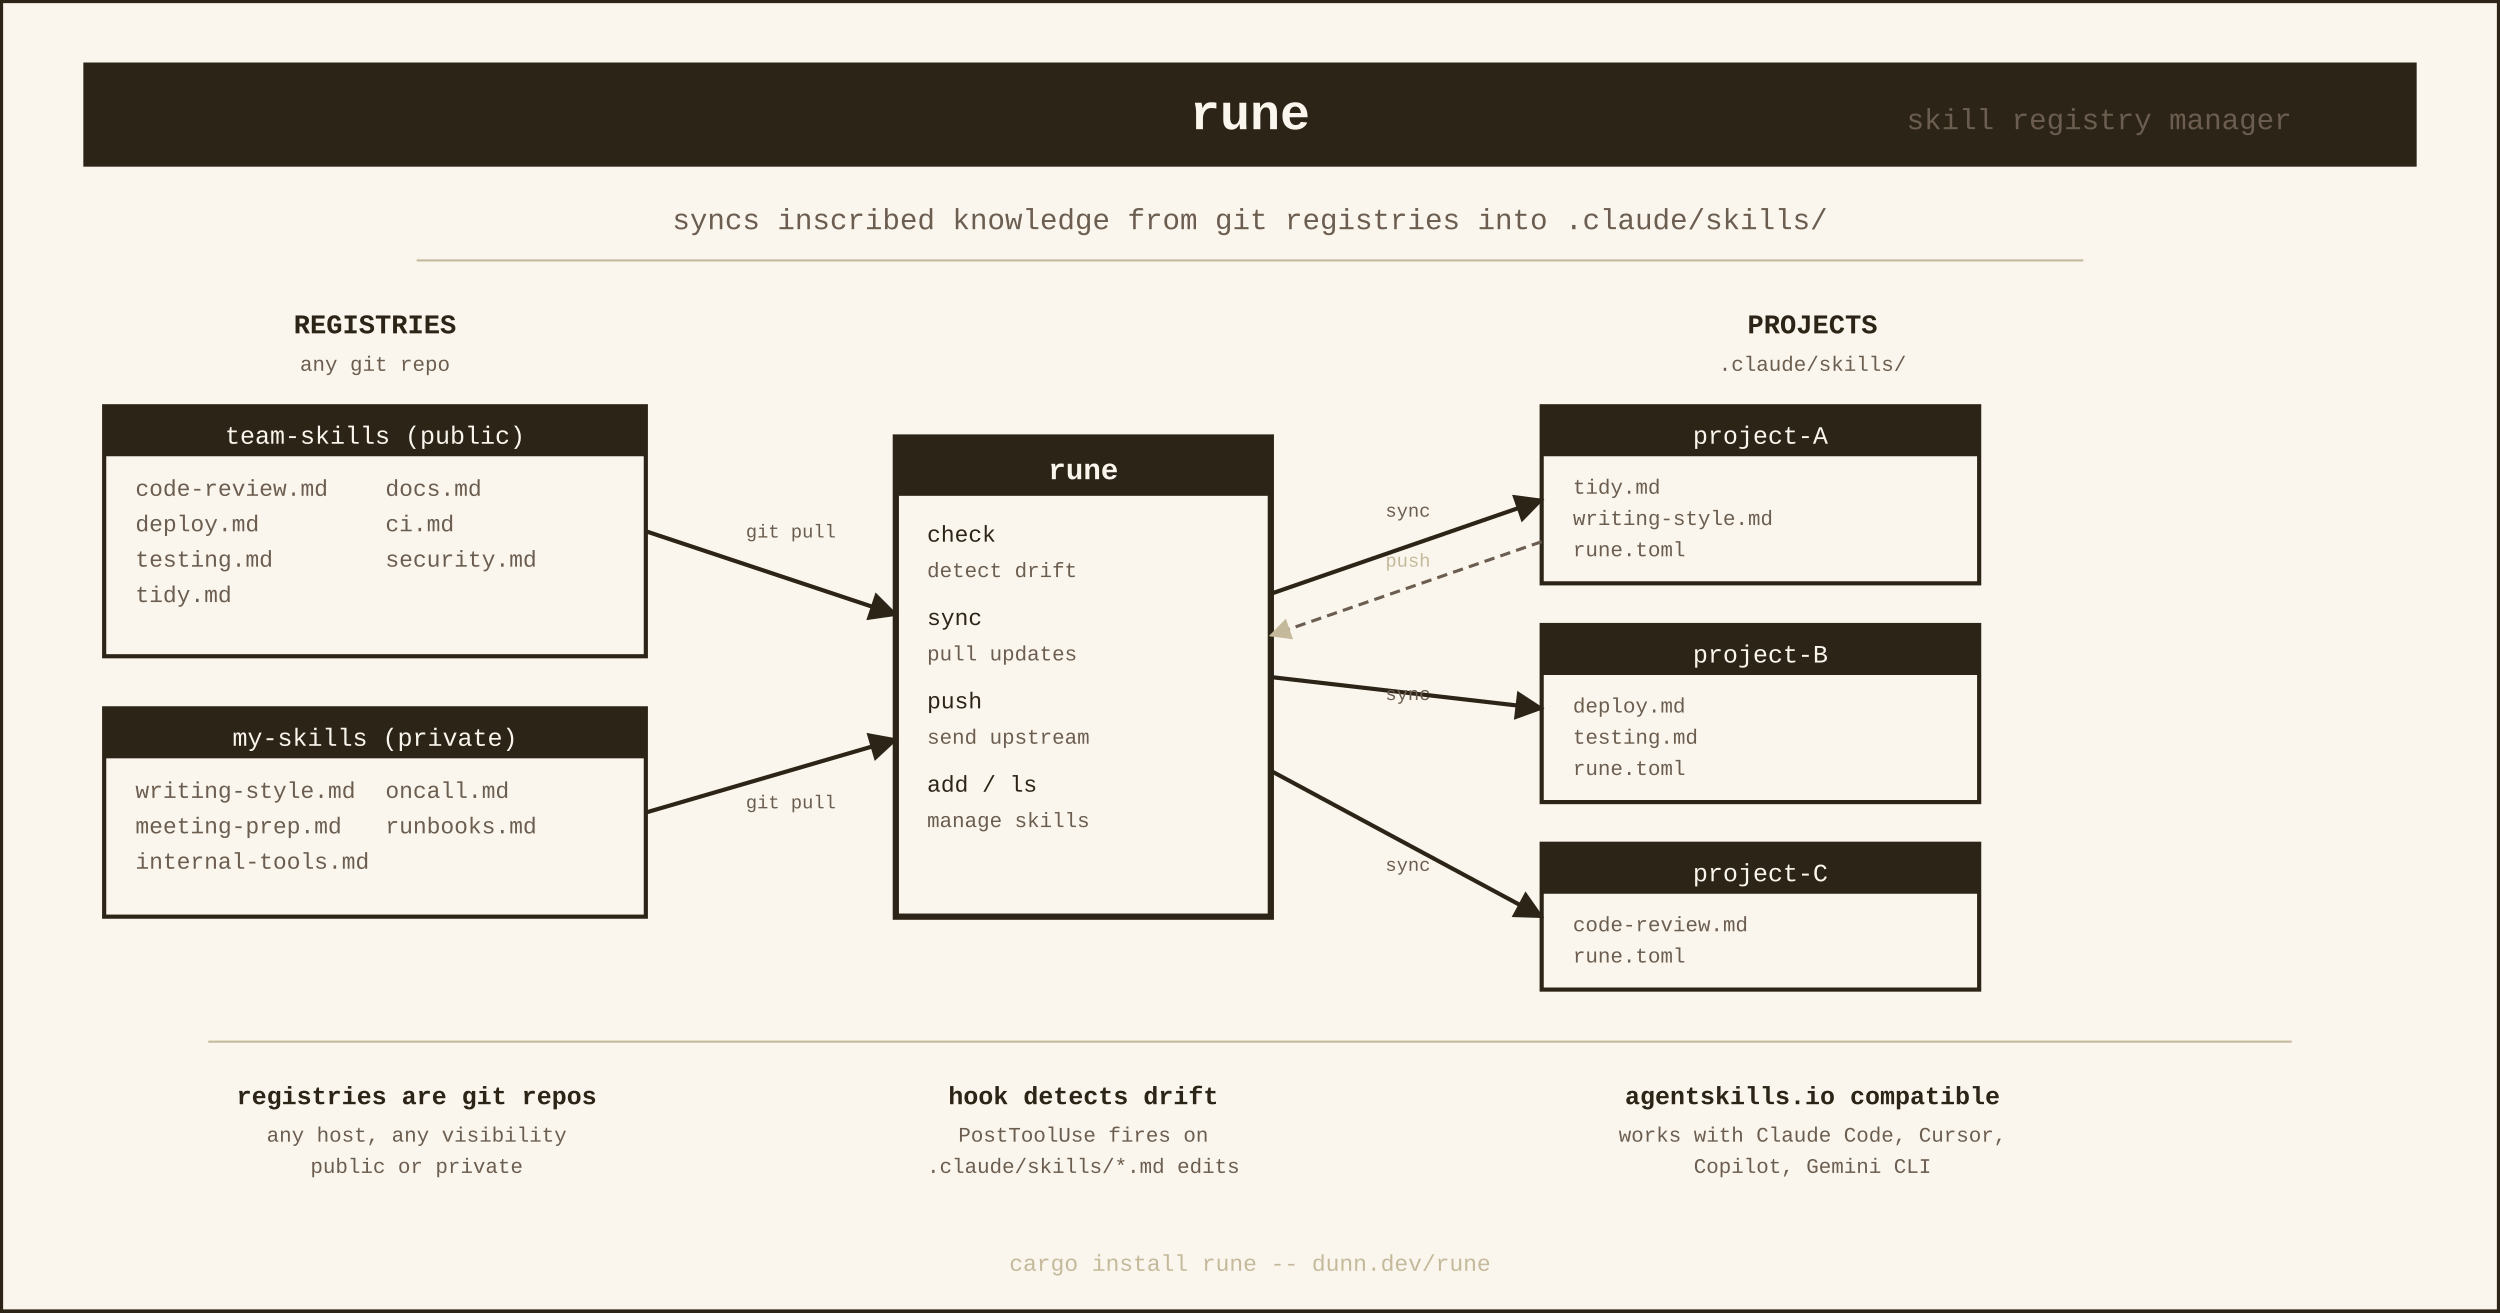
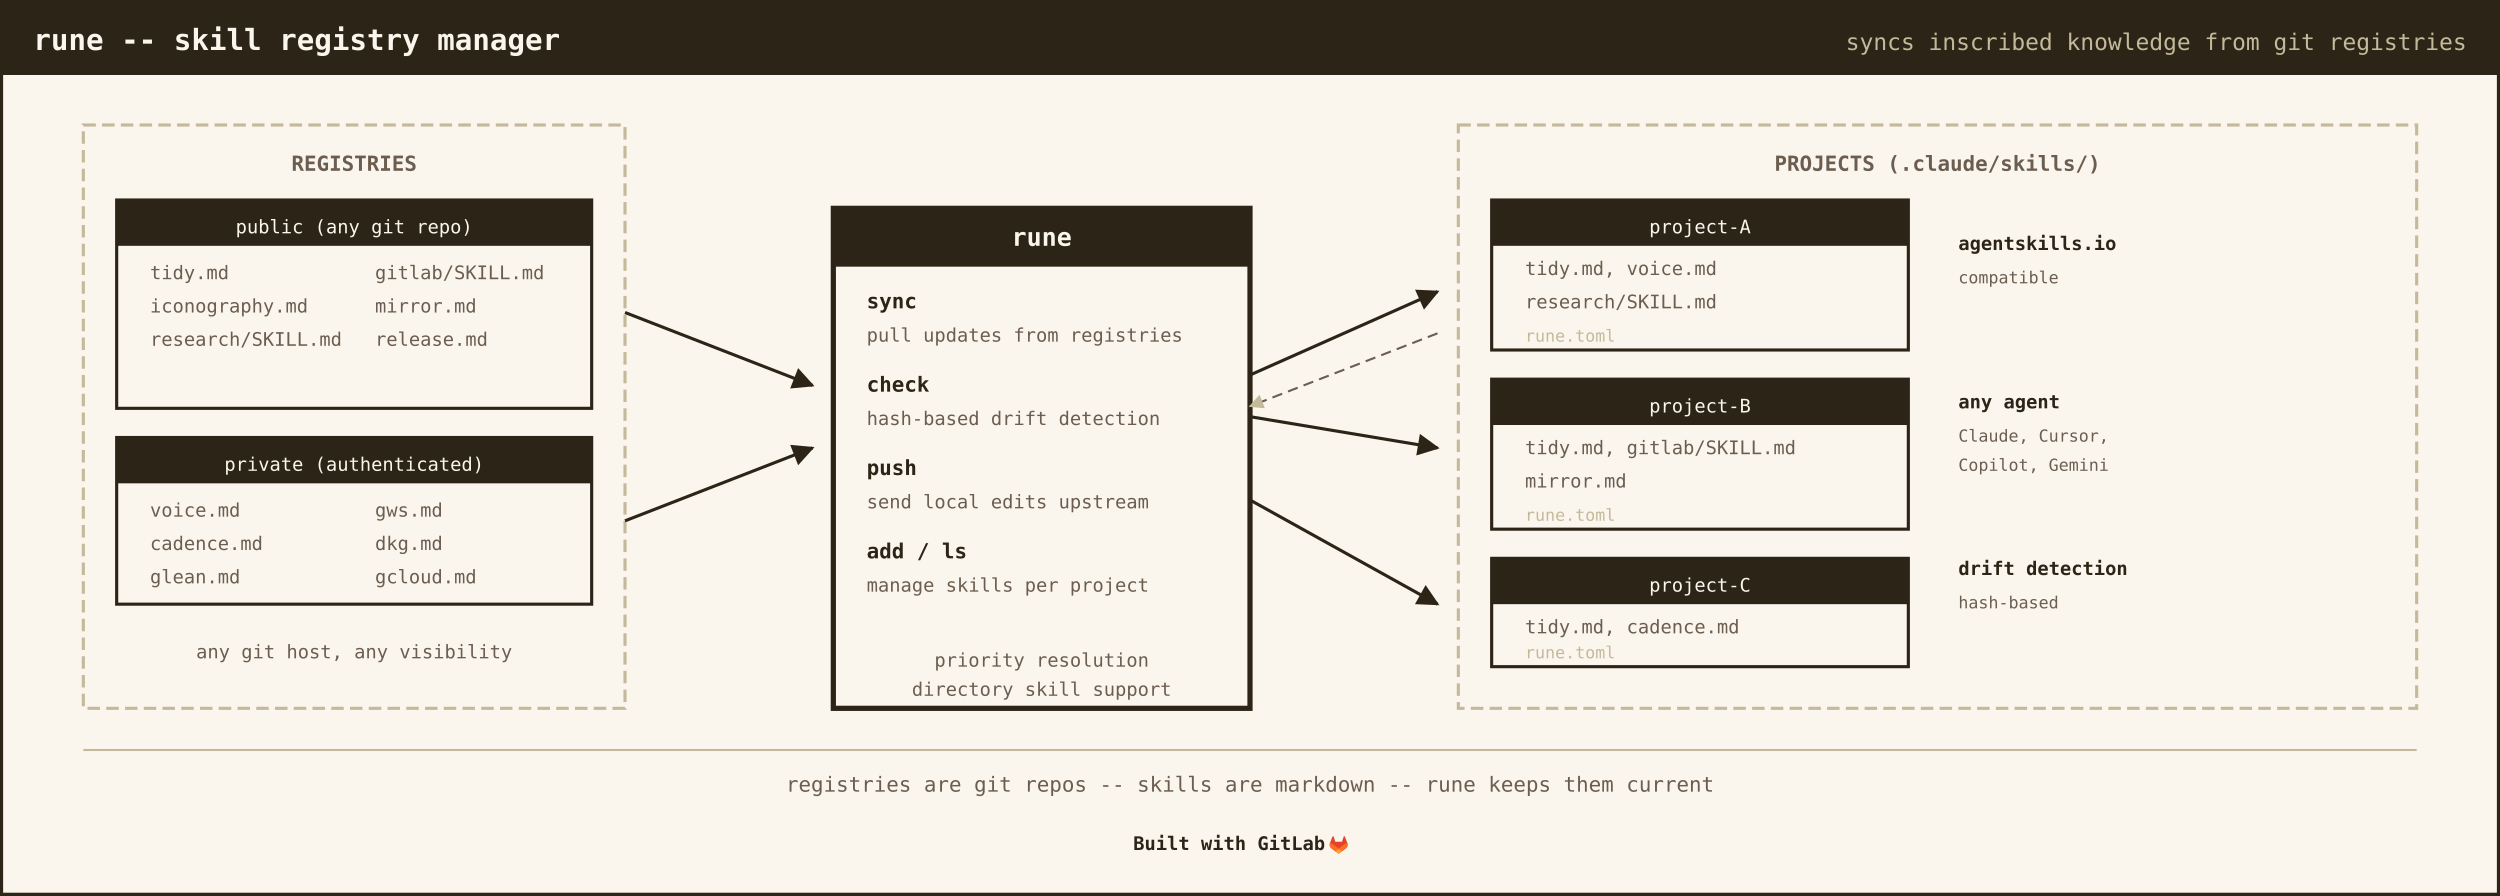
- <svg xmlns="http://www.w3.org/2000/svg" viewBox="0 0 1200 630" font-family="'Courier New', monospace">
-   <rect x="0" y="0" width="1200" height="630" fill="#faf6ed" stroke="#2c2417" stroke-width="3" />
-   <rect x="40" y="30" width="1120" height="50" fill="#2c2417" />
-   <text x="600" y="62" text-anchor="middle" font-size="24" fill="#faf6ed" font-weight="bold">rune</text>
-   <text x="1100" y="62" text-anchor="end" font-size="14" fill="#6b5d4f">skill registry manager</text>
-   <text x="600" y="110" text-anchor="middle" font-size="14" fill="#6b5d4f">syncs inscribed knowledge from git registries into .claude/skills/</text>
-   <line x1="200" y1="125" x2="1000" y2="125" stroke="#c4b99a" stroke-width="1" />
-   <text x="180" y="160" text-anchor="middle" font-size="13" fill="#2c2417" font-weight="bold">REGISTRIES</text>
-   <text x="180" y="178" text-anchor="middle" font-size="10" fill="#6b5d4f">any git repo</text>
-   <rect x="50" y="195" width="260" height="120" fill="none" stroke="#2c2417" stroke-width="2" />
-   <rect x="50" y="195" width="260" height="24" fill="#2c2417" />
-   <text x="180" y="213" text-anchor="middle" font-size="12" fill="#faf6ed">team-skills (public)</text>
-   <text x="65" y="238" font-size="11" fill="#6b5d4f">code-review.md</text>
-   <text x="65" y="255" font-size="11" fill="#6b5d4f">deploy.md</text>
-   <text x="65" y="272" font-size="11" fill="#6b5d4f">testing.md</text>
-   <text x="65" y="289" font-size="11" fill="#6b5d4f">tidy.md</text>
-   <text x="185" y="238" font-size="11" fill="#6b5d4f">docs.md</text>
-   <text x="185" y="255" font-size="11" fill="#6b5d4f">ci.md</text>
-   <text x="185" y="272" font-size="11" fill="#6b5d4f">security.md</text>
-   <rect x="50" y="340" width="260" height="100" fill="none" stroke="#2c2417" stroke-width="2" />
-   <rect x="50" y="340" width="260" height="24" fill="#2c2417" />
-   <text x="180" y="358" text-anchor="middle" font-size="12" fill="#faf6ed">my-skills (private)</text>
-   <text x="65" y="383" font-size="11" fill="#6b5d4f">writing-style.md</text>
-   <text x="65" y="400" font-size="11" fill="#6b5d4f">meeting-prep.md</text>
-   <text x="65" y="417" font-size="11" fill="#6b5d4f">internal-tools.md</text>
-   <text x="185" y="383" font-size="11" fill="#6b5d4f">oncall.md</text>
-   <text x="185" y="400" font-size="11" fill="#6b5d4f">runbooks.md</text>
-   <rect x="430" y="210" width="180" height="230" fill="none" stroke="#2c2417" stroke-width="3" />
-   <rect x="430" y="210" width="180" height="28" fill="#2c2417" />
-   <text x="520" y="230" text-anchor="middle" font-size="14" fill="#faf6ed" font-weight="bold">rune</text>
-   <text x="445" y="260" font-size="11" fill="#2c2417">check</text>
-   <text x="445" y="277" font-size="10" fill="#6b5d4f">  detect drift</text>
-   <text x="445" y="300" font-size="11" fill="#2c2417">sync</text>
-   <text x="445" y="317" font-size="10" fill="#6b5d4f">  pull updates</text>
-   <text x="445" y="340" font-size="11" fill="#2c2417">push</text>
-   <text x="445" y="357" font-size="10" fill="#6b5d4f">  send upstream</text>
-   <text x="445" y="380" font-size="11" fill="#2c2417">add / ls</text>
-   <text x="445" y="397" font-size="10" fill="#6b5d4f">  manage skills</text>
-   <text x="870" y="160" text-anchor="middle" font-size="13" fill="#2c2417" font-weight="bold">PROJECTS</text>
-   <text x="870" y="178" text-anchor="middle" font-size="10" fill="#6b5d4f">.claude/skills/</text>
-   <rect x="740" y="195" width="210" height="85" fill="none" stroke="#2c2417" stroke-width="2" />
-   <rect x="740" y="195" width="210" height="24" fill="#2c2417" />
-   <text x="845" y="213" text-anchor="middle" font-size="12" fill="#faf6ed">project-A</text>
-   <text x="755" y="237" font-size="10" fill="#6b5d4f">tidy.md</text>
-   <text x="755" y="252" font-size="10" fill="#6b5d4f">writing-style.md</text>
-   <text x="755" y="267" font-size="10" fill="#6b5d4f">rune.toml</text>
-   <rect x="740" y="300" width="210" height="85" fill="none" stroke="#2c2417" stroke-width="2" />
-   <rect x="740" y="300" width="210" height="24" fill="#2c2417" />
-   <text x="845" y="318" text-anchor="middle" font-size="12" fill="#faf6ed">project-B</text>
-   <text x="755" y="342" font-size="10" fill="#6b5d4f">deploy.md</text>
-   <text x="755" y="357" font-size="10" fill="#6b5d4f">testing.md</text>
-   <text x="755" y="372" font-size="10" fill="#6b5d4f">rune.toml</text>
-   <rect x="740" y="405" width="210" height="70" fill="none" stroke="#2c2417" stroke-width="2" />
-   <rect x="740" y="405" width="210" height="24" fill="#2c2417" />
-   <text x="845" y="423" text-anchor="middle" font-size="12" fill="#faf6ed">project-C</text>
-   <text x="755" y="447" font-size="10" fill="#6b5d4f">code-review.md</text>
-   <text x="755" y="462" font-size="10" fill="#6b5d4f">rune.toml</text>
-   <line x1="310" y1="255" x2="430" y2="295" stroke="#2c2417" stroke-width="2" marker-end="url(#arr)" />
-   <line x1="310" y1="390" x2="430" y2="355" stroke="#2c2417" stroke-width="2" marker-end="url(#arr)" />
-   <text x="358" y="258" font-size="9" fill="#6b5d4f">git pull</text>
-   <text x="358" y="388" font-size="9" fill="#6b5d4f">git pull</text>
-   <line x1="610" y1="285" x2="740" y2="240" stroke="#2c2417" stroke-width="2" marker-end="url(#arr)" />
-   <line x1="610" y1="325" x2="740" y2="340" stroke="#2c2417" stroke-width="2" marker-end="url(#arr)" />
-   <line x1="610" y1="370" x2="740" y2="440" stroke="#2c2417" stroke-width="2" marker-end="url(#arr)" />
-   <text x="665" y="248" font-size="9" fill="#6b5d4f">sync</text>
-   <text x="665" y="336" font-size="9" fill="#6b5d4f">sync</text>
-   <text x="665" y="418" font-size="9" fill="#6b5d4f">sync</text>
-   <line x1="740" y1="260" x2="610" y2="305" stroke="#6b5d4f" stroke-width="1.5" stroke-dasharray="5,3" marker-end="url(#arr-dim)" />
-   <text x="665" y="272" font-size="9" fill="#c4b99a">push</text>
-   <line x1="100" y1="500" x2="1100" y2="500" stroke="#c4b99a" stroke-width="1" />
-   <text x="200" y="530" text-anchor="middle" font-size="12" fill="#2c2417" font-weight="bold">registries are git repos</text>
-   <text x="200" y="548" text-anchor="middle" font-size="10" fill="#6b5d4f">any host, any visibility</text>
-   <text x="200" y="563" text-anchor="middle" font-size="10" fill="#6b5d4f">public or private</text>
-   <text x="520" y="530" text-anchor="middle" font-size="12" fill="#2c2417" font-weight="bold">hook detects drift</text>
-   <text x="520" y="548" text-anchor="middle" font-size="10" fill="#6b5d4f">PostToolUse fires on</text>
-   <text x="520" y="563" text-anchor="middle" font-size="10" fill="#6b5d4f">.claude/skills/*.md edits</text>
-   <text x="870" y="530" text-anchor="middle" font-size="12" fill="#2c2417" font-weight="bold">agentskills.io compatible</text>
-   <text x="870" y="548" text-anchor="middle" font-size="10" fill="#6b5d4f">works with Claude Code, Cursor,</text>
-   <text x="870" y="563" text-anchor="middle" font-size="10" fill="#6b5d4f">Copilot, Gemini CLI</text>
-   <text x="600" y="610" text-anchor="middle" font-size="11" fill="#c4b99a">cargo install rune -- dunn.dev/rune</text>
+ <svg xmlns="http://www.w3.org/2000/svg" viewBox="0 0 1200 430">
  <defs>
    <marker id="arr" viewBox="0 0 10 10" refX="9" refY="5" markerWidth="7" markerHeight="7" orient="auto-start-reverse">
      <path d="M 0 0 L 10 5 L 0 10 z" fill="#2c2417" />
    </marker>
    <marker id="arr-dim" viewBox="0 0 10 10" refX="9" refY="5" markerWidth="7" markerHeight="7" orient="auto-start-reverse">
      <path d="M 0 0 L 10 5 L 0 10 z" fill="#c4b99a" />
    </marker>
  </defs>
+   <rect x="0" y="0" width="1200" height="430" fill="#faf6ed" stroke="#2c2417" stroke-width="3" />
+   <rect x="0" y="0" width="1200" height="36" fill="#2c2417" />
+   <text x="16" y="24" font-family="'IBM Plex Mono', monospace" font-size="14" fill="#faf6ed" font-weight="bold">rune -- skill registry manager</text>
+   <text x="1184" y="24" font-family="'IBM Plex Mono', monospace" font-size="11" fill="#c4b99a" text-anchor="end">syncs inscribed knowledge from git registries</text>
+   <rect x="40" y="60" width="260" height="280" fill="none" stroke="#c4b99a" stroke-width="1.5" stroke-dasharray="6,3" />
+   <text x="170" y="82" font-family="'IBM Plex Mono', monospace" font-size="10" fill="#6b5d4f" text-anchor="middle" font-weight="bold">REGISTRIES</text>
+   <rect x="56" y="96" width="228" height="100" fill="none" stroke="#2c2417" stroke-width="1.5" />
+   <rect x="56" y="96" width="228" height="22" fill="#2c2417" />
+   <text x="170" y="112" font-family="'IBM Plex Mono', monospace" font-size="9" fill="#faf6ed" text-anchor="middle">public (any git repo)</text>
+   <text x="72" y="134" font-family="'IBM Plex Mono', monospace" font-size="9" fill="#6b5d4f">tidy.md</text>
+   <text x="72" y="150" font-family="'IBM Plex Mono', monospace" font-size="9" fill="#6b5d4f">iconography.md</text>
+   <text x="72" y="166" font-family="'IBM Plex Mono', monospace" font-size="9" fill="#6b5d4f">research/SKILL.md</text>
+   <text x="180" y="134" font-family="'IBM Plex Mono', monospace" font-size="9" fill="#6b5d4f">gitlab/SKILL.md</text>
+   <text x="180" y="150" font-family="'IBM Plex Mono', monospace" font-size="9" fill="#6b5d4f">mirror.md</text>
+   <text x="180" y="166" font-family="'IBM Plex Mono', monospace" font-size="9" fill="#6b5d4f">release.md</text>
+   <rect x="56" y="210" width="228" height="80" fill="none" stroke="#2c2417" stroke-width="1.5" />
+   <rect x="56" y="210" width="228" height="22" fill="#2c2417" />
+   <text x="170" y="226" font-family="'IBM Plex Mono', monospace" font-size="9" fill="#faf6ed" text-anchor="middle">private (authenticated)</text>
+   <text x="72" y="248" font-family="'IBM Plex Mono', monospace" font-size="9" fill="#6b5d4f">voice.md</text>
+   <text x="72" y="264" font-family="'IBM Plex Mono', monospace" font-size="9" fill="#6b5d4f">cadence.md</text>
+   <text x="72" y="280" font-family="'IBM Plex Mono', monospace" font-size="9" fill="#6b5d4f">glean.md</text>
+   <text x="180" y="248" font-family="'IBM Plex Mono', monospace" font-size="9" fill="#6b5d4f">gws.md</text>
+   <text x="180" y="264" font-family="'IBM Plex Mono', monospace" font-size="9" fill="#6b5d4f">dkg.md</text>
+   <text x="180" y="280" font-family="'IBM Plex Mono', monospace" font-size="9" fill="#6b5d4f">gcloud.md</text>
+   <text x="170" y="316" font-family="'IBM Plex Mono', monospace" font-size="9" fill="#6b5d4f" text-anchor="middle">any git host, any visibility</text>
+   <line x1="300" y1="150" x2="390" y2="185" stroke="#2c2417" stroke-width="1.5" marker-end="url(#arr)" />
+   <line x1="300" y1="250" x2="390" y2="215" stroke="#2c2417" stroke-width="1.5" marker-end="url(#arr)" />
+   <rect x="400" y="100" width="200" height="240" fill="none" stroke="#2c2417" stroke-width="2.5" />
+   <rect x="400" y="100" width="200" height="28" fill="#2c2417" />
+   <text x="500" y="118" font-family="'IBM Plex Mono', monospace" font-size="12" fill="#faf6ed" text-anchor="middle" font-weight="bold">rune</text>
+   <text x="416" y="148" font-family="'IBM Plex Mono', monospace" font-size="10" fill="#2c2417" font-weight="bold">sync</text>
+   <text x="416" y="164" font-family="'IBM Plex Mono', monospace" font-size="9" fill="#6b5d4f">  pull updates from registries</text>
+   <text x="416" y="188" font-family="'IBM Plex Mono', monospace" font-size="10" fill="#2c2417" font-weight="bold">check</text>
+   <text x="416" y="204" font-family="'IBM Plex Mono', monospace" font-size="9" fill="#6b5d4f">  hash-based drift detection</text>
+   <text x="416" y="228" font-family="'IBM Plex Mono', monospace" font-size="10" fill="#2c2417" font-weight="bold">push</text>
+   <text x="416" y="244" font-family="'IBM Plex Mono', monospace" font-size="9" fill="#6b5d4f">  send local edits upstream</text>
+   <text x="416" y="268" font-family="'IBM Plex Mono', monospace" font-size="10" fill="#2c2417" font-weight="bold">add / ls</text>
+   <text x="416" y="284" font-family="'IBM Plex Mono', monospace" font-size="9" fill="#6b5d4f">  manage skills per project</text>
+   <text x="500" y="320" font-family="'IBM Plex Mono', monospace" font-size="9" fill="#6b5d4f" text-anchor="middle">priority resolution</text>
+   <text x="500" y="334" font-family="'IBM Plex Mono', monospace" font-size="9" fill="#6b5d4f" text-anchor="middle">directory skill support</text>
+   <line x1="600" y1="180" x2="690" y2="140" stroke="#2c2417" stroke-width="1.5" marker-end="url(#arr)" />
+   <line x1="600" y1="200" x2="690" y2="215" stroke="#2c2417" stroke-width="1.5" marker-end="url(#arr)" />
+   <line x1="600" y1="240" x2="690" y2="290" stroke="#2c2417" stroke-width="1.5" marker-end="url(#arr)" />
+   <line x1="690" y1="160" x2="600" y2="195" stroke="#6b5d4f" stroke-width="1" stroke-dasharray="5,3" marker-end="url(#arr-dim)" />
+   <rect x="700" y="60" width="460" height="280" fill="none" stroke="#c4b99a" stroke-width="1.5" stroke-dasharray="6,3" />
+   <text x="930" y="82" font-family="'IBM Plex Mono', monospace" font-size="10" fill="#6b5d4f" text-anchor="middle" font-weight="bold">PROJECTS (.claude/skills/)</text>
+   <rect x="716" y="96" width="200" height="72" fill="none" stroke="#2c2417" stroke-width="1.5" />
+   <rect x="716" y="96" width="200" height="22" fill="#2c2417" />
+   <text x="816" y="112" font-family="'IBM Plex Mono', monospace" font-size="9" fill="#faf6ed" text-anchor="middle">project-A</text>
+   <text x="732" y="132" font-family="'IBM Plex Mono', monospace" font-size="9" fill="#6b5d4f">tidy.md, voice.md</text>
+   <text x="732" y="148" font-family="'IBM Plex Mono', monospace" font-size="9" fill="#6b5d4f">research/SKILL.md</text>
+   <text x="732" y="164" font-family="'IBM Plex Mono', monospace" font-size="8" fill="#c4b99a">rune.toml</text>
+   <rect x="716" y="182" width="200" height="72" fill="none" stroke="#2c2417" stroke-width="1.5" />
+   <rect x="716" y="182" width="200" height="22" fill="#2c2417" />
+   <text x="816" y="198" font-family="'IBM Plex Mono', monospace" font-size="9" fill="#faf6ed" text-anchor="middle">project-B</text>
+   <text x="732" y="218" font-family="'IBM Plex Mono', monospace" font-size="9" fill="#6b5d4f">tidy.md, gitlab/SKILL.md</text>
+   <text x="732" y="234" font-family="'IBM Plex Mono', monospace" font-size="9" fill="#6b5d4f">mirror.md</text>
+   <text x="732" y="250" font-family="'IBM Plex Mono', monospace" font-size="8" fill="#c4b99a">rune.toml</text>
+   <rect x="716" y="268" width="200" height="52" fill="none" stroke="#2c2417" stroke-width="1.5" />
+   <rect x="716" y="268" width="200" height="22" fill="#2c2417" />
+   <text x="816" y="284" font-family="'IBM Plex Mono', monospace" font-size="9" fill="#faf6ed" text-anchor="middle">project-C</text>
+   <text x="732" y="304" font-family="'IBM Plex Mono', monospace" font-size="9" fill="#6b5d4f">tidy.md, cadence.md</text>
+   <text x="732" y="316" font-family="'IBM Plex Mono', monospace" font-size="8" fill="#c4b99a">rune.toml</text>
+   <text x="940" y="120" font-family="'IBM Plex Mono', monospace" font-size="9" fill="#2c2417" font-weight="bold">agentskills.io</text>
+   <text x="940" y="136" font-family="'IBM Plex Mono', monospace" font-size="8" fill="#6b5d4f">compatible</text>
+   <text x="940" y="196" font-family="'IBM Plex Mono', monospace" font-size="9" fill="#2c2417" font-weight="bold">any agent</text>
+   <text x="940" y="212" font-family="'IBM Plex Mono', monospace" font-size="8" fill="#6b5d4f">Claude, Cursor,</text>
+   <text x="940" y="226" font-family="'IBM Plex Mono', monospace" font-size="8" fill="#6b5d4f">Copilot, Gemini</text>
+   <text x="940" y="276" font-family="'IBM Plex Mono', monospace" font-size="9" fill="#2c2417" font-weight="bold">drift detection</text>
+   <text x="940" y="292" font-family="'IBM Plex Mono', monospace" font-size="8" fill="#6b5d4f">hash-based</text>
+   <line x1="40" y1="360" x2="1160" y2="360" stroke="#c4b99a" stroke-width="1" />
+   <text x="600" y="380" font-family="'IBM Plex Mono', monospace" font-size="10" fill="#6b5d4f" text-anchor="middle">registries are git repos -- skills are markdown -- rune keeps them current</text>
+   <text x="590" y="408" text-anchor="middle" fill="#2c2417" font-family="'IBM Plex Mono', monospace" font-size="9" font-weight="600">Built with GitLab</text>
+   <g transform="translate(634, 397) scale(0.045)">
+     <path d="M282.83,170.73l-.27-.69-26.14-68.22a6.81,6.81,0,0,0-2.69-3.24,7,7,0,0,0-8,.43,7,7,0,0,0-2.32,3.52l-17.65,54H154.29l-17.65-54A6.86,6.86,0,0,0,134.32,99a7,7,0,0,0-8-.43,6.87,6.87,0,0,0-2.69,3.24L97.44,170l-.26.69a48.54,48.54,0,0,0,16.1,56.1l.09.07.24.17,39.82,29.82,19.7,14.91,12,9.06a8.07,8.07,0,0,0,9.76,0l12-9.06,19.7-14.91,40.06-30,.1-.08A48.56,48.56,0,0,0,282.83,170.73Z" fill="#E24329" />
+     <path d="M282.83,170.73l-.27-.69a88.3,88.3,0,0,0-35.15,15.8L190,229.25c19.55,14.79,36.57,27.64,36.57,27.64l40.06-30,.1-.08A48.56,48.56,0,0,0,282.83,170.73Z" fill="#FC6D26" />
+     <path d="M153.43,256.89l19.7,14.91,12,9.06a8.07,8.07,0,0,0,9.76,0l12-9.06,19.7-14.91S209.55,244,190,229.25C170.45,244,153.43,256.89,153.43,256.89Z" fill="#FCA326" />
+     <path d="M132.58,185.84A88.19,88.19,0,0,0,97.44,170l-.26.69a48.54,48.54,0,0,0,16.1,56.1l.09.07.24.17,39.82,29.82s17-12.85,36.57-27.64Z" fill="#FC6D26" />
+   </g>
</svg>
